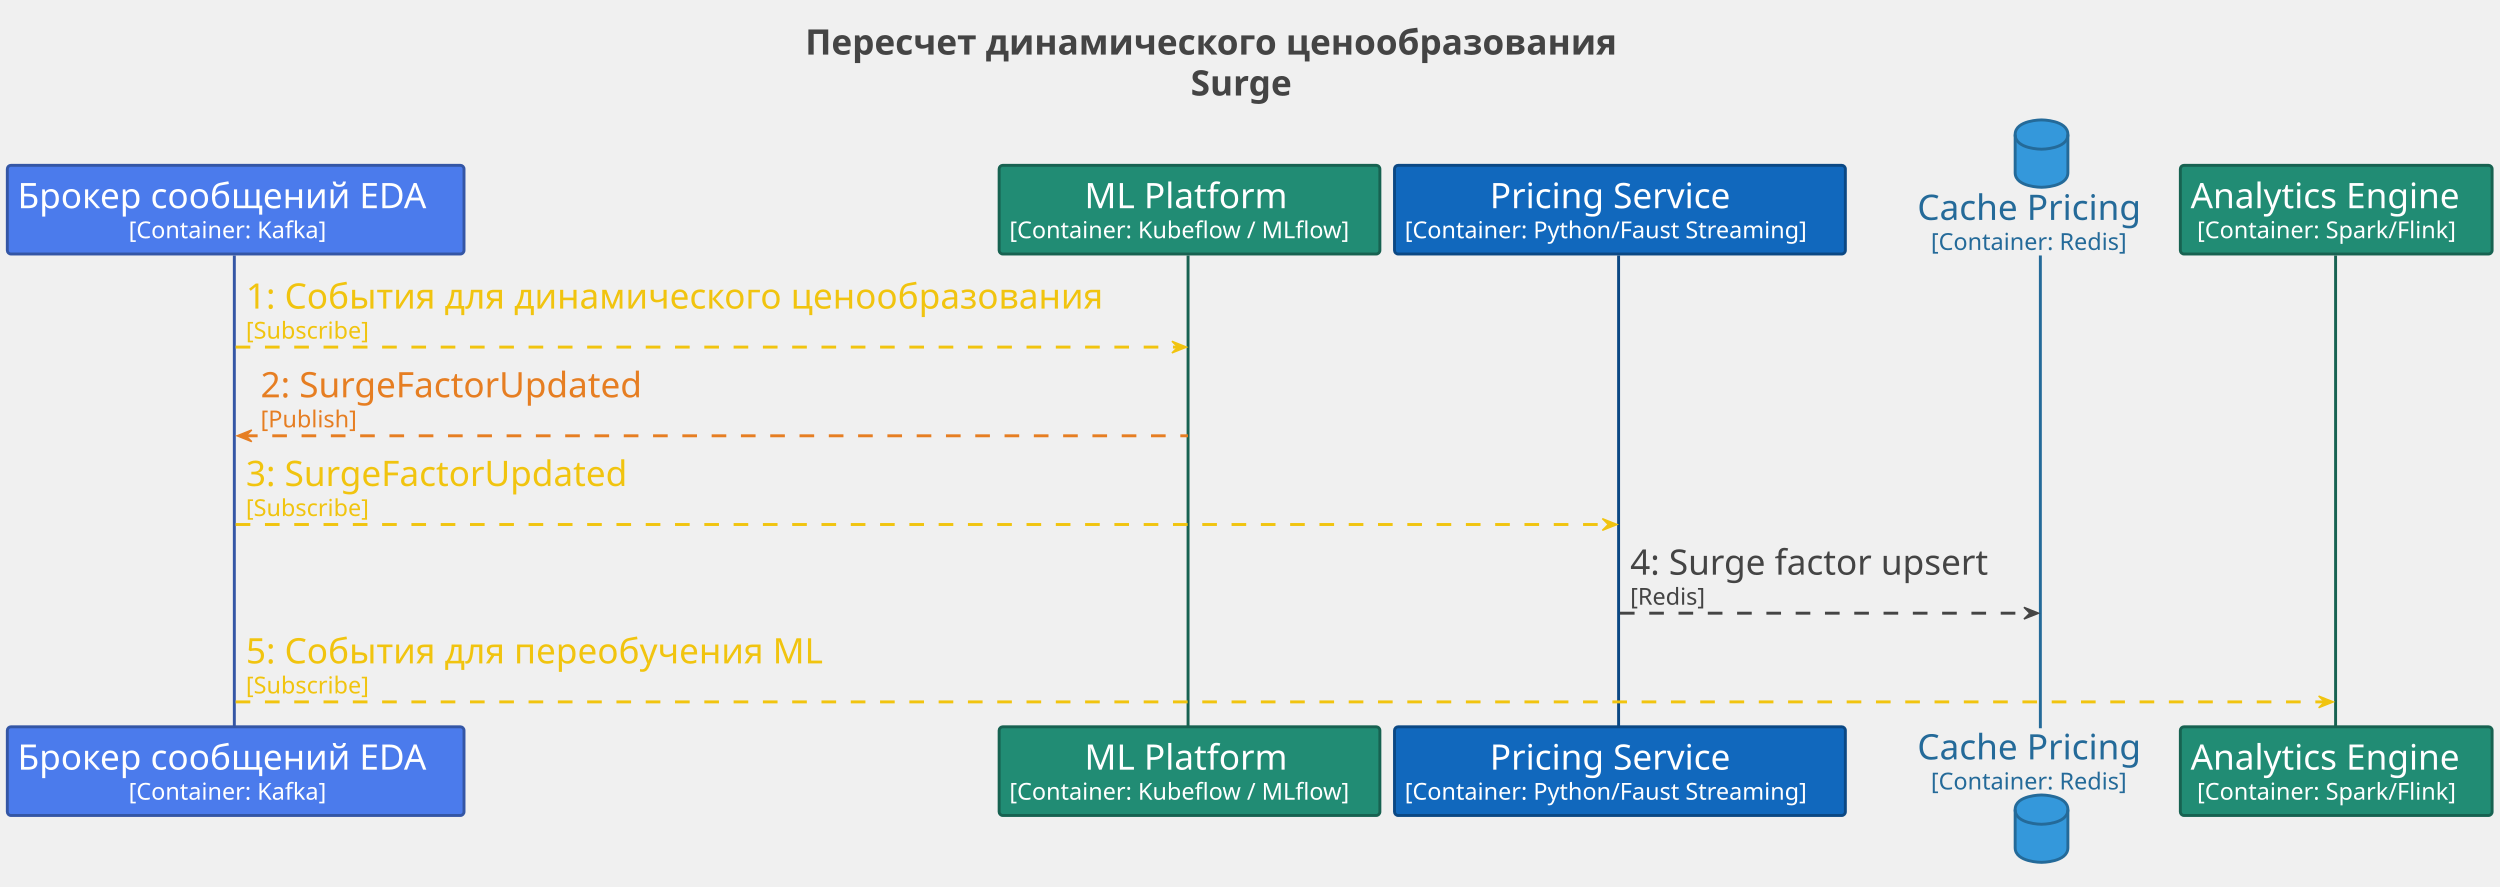
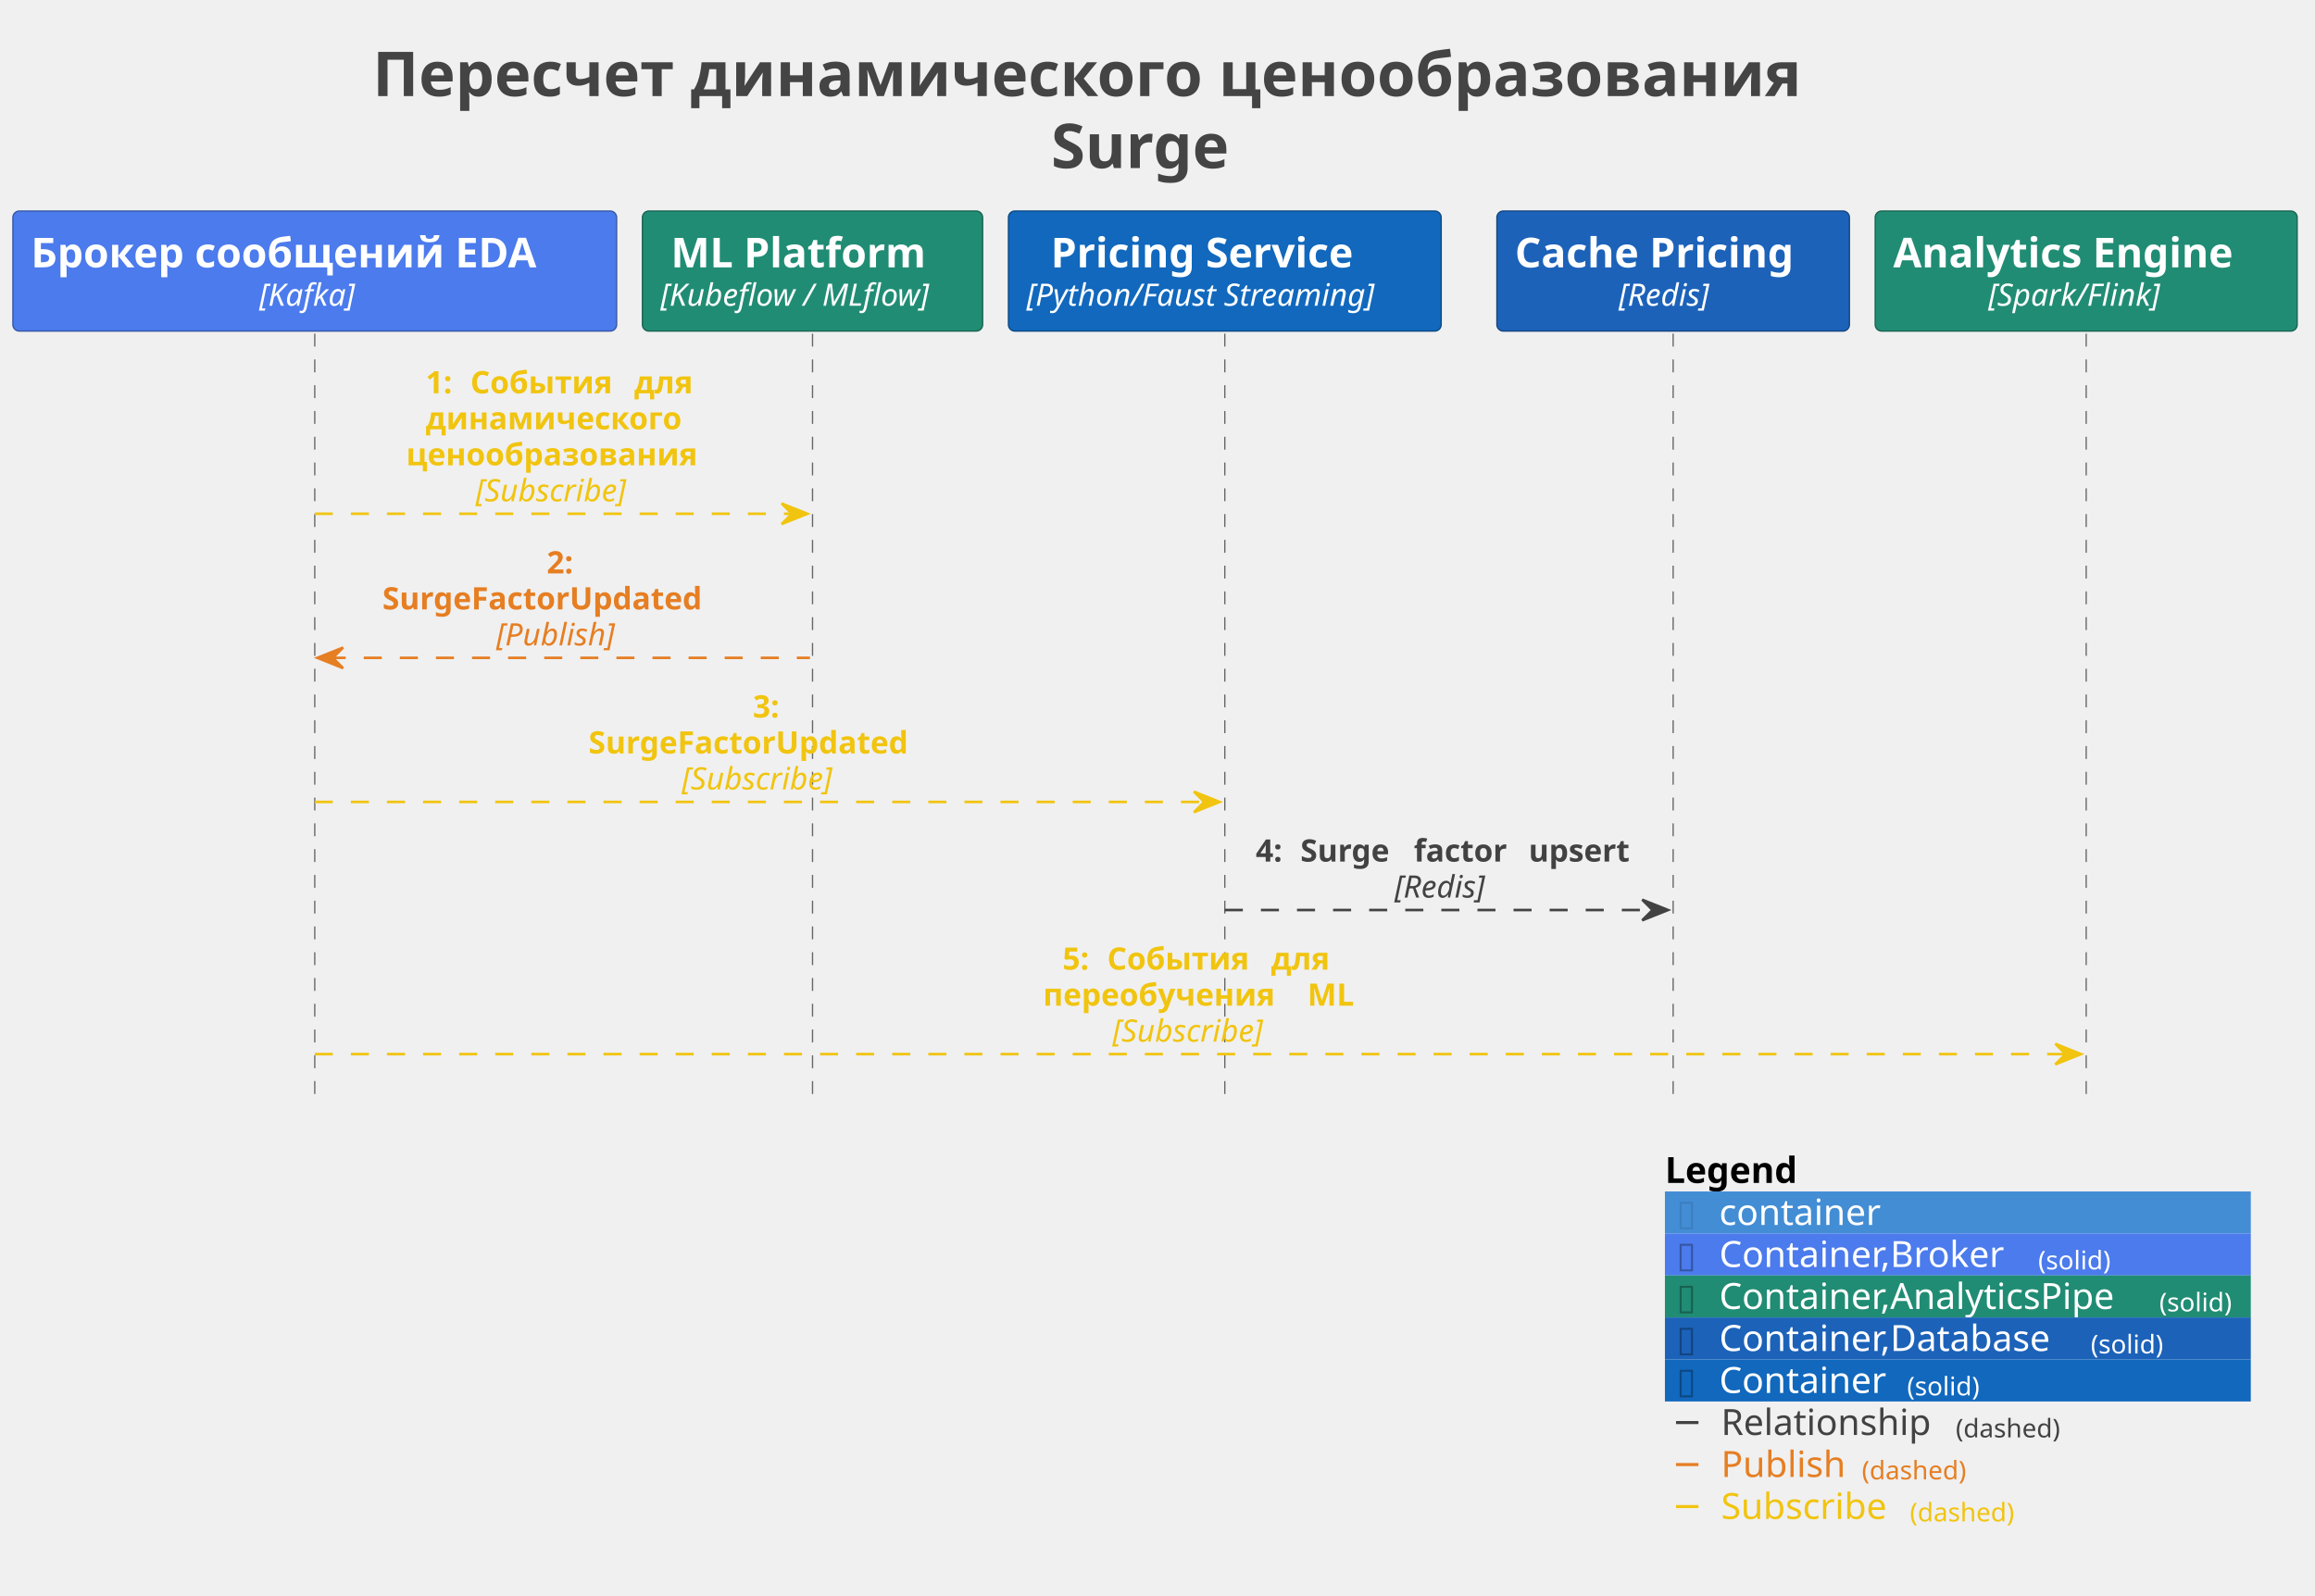
- <svg xmlns="http://www.w3.org/2000/svg" contentStyleType="text/css" data-diagram-type="SEQUENCE" height="605px" preserveAspectRatio="none" style="width:1707px;height:605px;background:#FFFFFF;" version="1.1" viewBox="0 0 1707 605" width="1707px" zoomAndPan="magnify">
+ <svg xmlns="http://www.w3.org/2000/svg" contentStyleType="text/css" data-diagram-type="SEQUENCE" height="619px" preserveAspectRatio="none" style="width:898px;height:619px;background:#FFFFFF;" version="1.1" viewBox="0 0 898 619" width="898px" zoomAndPan="magnify">
  <defs />
  <g>
-     <text fill="#444444" font-family="sans-serif" font-size="24" font-weight="bold" lengthAdjust="spacing" textLength="606" x="549.804" y="37.277">Пересчет динамического ценообразования</text>
-     <text fill="#444444" font-family="sans-serif" font-size="24" font-weight="bold" lengthAdjust="spacing" textLength="79.664" x="812.972" y="65.215">Surge</text>
-     <g class="participant-lifeline" data-entity-uid="part1" data-qualified-name="GoFuturePlatform................EDA" id="part1-lifeline">
-       <g>
-         <rect fill="#000000" fill-opacity="0" height="322.812" width="8" x="156.91" y="174.438" />
-         <line style="stroke:#3456A5;stroke-width:2;" x1="160" x2="160" y1="174.438" y2="497.25" />
-       </g>
+     <text fill="#444444" font-family="sans-serif" font-size="24" font-weight="bold" lengthAdjust="spacing" textLength="606" x="144.546" y="37.277">Пересчет динамического ценообразования</text>
+     <text fill="#444444" font-family="sans-serif" font-size="24" font-weight="bold" lengthAdjust="spacing" textLength="79.664" x="407.714" y="65.215">Surge</text>
+     <g>
+       <rect fill="#000000" fill-opacity="0" height="297.531" width="8" x="118.598" y="129.469" />
+       <line style="stroke:#666666;stroke-width:0.5;stroke-dasharray:5,5;" x1="122.098" x2="122.098" y1="129.469" y2="427" />
    </g>
-     <g class="participant-lifeline" data-entity-uid="part2" data-qualified-name="GoFuturePlatform.MLPlatform" id="part2-lifeline">
-       <g>
-         <rect fill="#000000" fill-opacity="0" height="322.812" width="8" x="808.191" y="174.438" />
-         <line style="stroke:#176251;stroke-width:2;" x1="811.207" x2="811.207" y1="174.438" y2="497.25" />
-       </g>
+     <g>
+       <rect fill="#000000" fill-opacity="0" height="297.531" width="8" x="311.685" y="129.469" />
+       <line style="stroke:#666666;stroke-width:0.5;stroke-dasharray:5,5;" x1="315.185" x2="315.185" y1="129.469" y2="427" />
    </g>
-     <g class="participant-lifeline" data-entity-uid="part3" data-qualified-name="GoFuturePlatform.PricingService" id="part3-lifeline">
-       <g>
-         <rect fill="#000000" fill-opacity="0" height="322.812" width="8" x="1102.09" y="174.438" />
-         <line style="stroke:#0B4884;stroke-width:2;" x1="1105.176" x2="1105.176" y1="174.438" y2="497.25" />
-       </g>
+     <g>
+       <rect fill="#000000" fill-opacity="0" height="297.531" width="8" x="471.61" y="129.469" />
+       <line style="stroke:#666666;stroke-width:0.5;stroke-dasharray:5,5;" x1="475.11" x2="475.11" y1="129.469" y2="427" />
    </g>
-     <g class="participant-lifeline" data-entity-uid="part4" data-qualified-name="GoFuturePlatform.CachePricing" id="part4-lifeline">
-       <g>
-         <rect fill="#000000" fill-opacity="0" height="322.812" width="8" x="1389.949" y="174.438" />
-         <line style="stroke:#246A99;stroke-width:2;" x1="1393.158" x2="1393.158" y1="174.438" y2="497.25" />
-       </g>
+     <g>
+       <rect fill="#000000" fill-opacity="0" height="297.531" width="8" x="645.523" y="129.469" />
+       <line style="stroke:#666666;stroke-width:0.5;stroke-dasharray:5,5;" x1="649.023" x2="649.023" y1="129.469" y2="427" />
    </g>
-     <g class="participant-lifeline" data-entity-uid="part5" data-qualified-name="GoFuturePlatform.AnalyticsEngine" id="part5-lifeline">
-       <g>
-         <rect fill="#000000" fill-opacity="0" height="322.812" width="8" x="1591.174" y="174.438" />
-         <line style="stroke:#176251;stroke-width:2;" x1="1594.74" x2="1594.74" y1="174.438" y2="497.25" />
-       </g>
+     <g>
+       <rect fill="#000000" fill-opacity="0" height="297.531" width="8" x="805.745" y="129.469" />
+       <line style="stroke:#666666;stroke-width:0.5;stroke-dasharray:5,5;" x1="809.245" x2="809.245" y1="129.469" y2="427" />
    </g>
-     <g class="participant participant-head" data-entity-uid="part1" data-qualified-name="GoFuturePlatform................EDA" id="part1-head">
-       <rect fill="#4B7BEC" height="60.562" rx="2.5" ry="2.5" style="stroke:#3456A5;stroke-width:2;" width="311.82" x="5" y="112.875" />
-       <text fill="#FFFFFF" font-family="sans-serif" font-size="24" lengthAdjust="spacing" textLength="297.82" x="12" y="142.152">Брокер сообщений EDA</text>
-       <text fill="#FFFFFF" font-family="sans-serif" font-size="16" lengthAdjust="spacing" textLength="146.148" x="87.836" y="162.664">[Container: Kafka]</text>
-     </g>
-     <g class="participant participant-tail" data-entity-uid="part1" data-qualified-name="GoFuturePlatform................EDA" id="part1-tail">
-       <rect fill="#4B7BEC" height="60.562" rx="2.5" ry="2.5" style="stroke:#3456A5;stroke-width:2;" width="311.82" x="5" y="496.25" />
-       <text fill="#FFFFFF" font-family="sans-serif" font-size="24" lengthAdjust="spacing" textLength="297.82" x="12" y="525.527">Брокер сообщений EDA</text>
-       <text fill="#FFFFFF" font-family="sans-serif" font-size="16" lengthAdjust="spacing" textLength="146.148" x="87.836" y="546.039">[Container: Kafka]</text>
-     </g>
-     <g class="participant participant-head" data-entity-uid="part2" data-qualified-name="GoFuturePlatform.MLPlatform" id="part2-head">
-       <rect fill="#218C74" height="60.562" rx="2.5" ry="2.5" style="stroke:#176251;stroke-width:2;" width="259.969" x="682.207" y="112.875" />
-       <text fill="#FFFFFF" font-family="sans-serif" font-size="24" lengthAdjust="spacing" textLength="143.344" x="740.519" y="142.152">ML Platform</text>
-       <text fill="#FFFFFF" font-family="sans-serif" font-size="16" lengthAdjust="spacing" textLength="245.969" x="689.207" y="162.664">[Container: Kubeflow / MLflow]</text>
-     </g>
-     <g class="participant participant-tail" data-entity-uid="part2" data-qualified-name="GoFuturePlatform.MLPlatform" id="part2-tail">
-       <rect fill="#218C74" height="60.562" rx="2.5" ry="2.5" style="stroke:#176251;stroke-width:2;" width="259.969" x="682.207" y="496.25" />
-       <text fill="#FFFFFF" font-family="sans-serif" font-size="24" lengthAdjust="spacing" textLength="143.344" x="740.519" y="525.527">ML Platform</text>
-       <text fill="#FFFFFF" font-family="sans-serif" font-size="16" lengthAdjust="spacing" textLength="245.969" x="689.207" y="546.039">[Container: Kubeflow / MLflow]</text>
-     </g>
-     <g class="participant participant-head" data-entity-uid="part3" data-qualified-name="GoFuturePlatform.PricingService" id="part3-head">
-       <rect fill="#1168BD" height="60.562" rx="2.5" ry="2.5" style="stroke:#0B4884;stroke-width:2;" width="307.828" x="952.176" y="112.875" />
-       <text fill="#FFFFFF" font-family="sans-serif" font-size="24" lengthAdjust="spacing" textLength="177.644" x="1017.268" y="142.152">Pricing Service</text>
-       <text fill="#FFFFFF" font-family="sans-serif" font-size="16" lengthAdjust="spacing" textLength="293.828" x="959.176" y="162.664">[Container: Python/Faust Streaming]</text>
-     </g>
-     <g class="participant participant-tail" data-entity-uid="part3" data-qualified-name="GoFuturePlatform.PricingService" id="part3-tail">
-       <rect fill="#1168BD" height="60.562" rx="2.5" ry="2.5" style="stroke:#0B4884;stroke-width:2;" width="307.828" x="952.176" y="496.25" />
-       <text fill="#FFFFFF" font-family="sans-serif" font-size="24" lengthAdjust="spacing" textLength="177.644" x="1017.268" y="525.527">Pricing Service</text>
-       <text fill="#FFFFFF" font-family="sans-serif" font-size="16" lengthAdjust="spacing" textLength="293.828" x="959.176" y="546.039">[Container: Python/Faust Streaming]</text>
-     </g>
-     <g class="participant participant-head" data-entity-uid="part4" data-qualified-name="GoFuturePlatform.CachePricing" id="part4-head">
-       <text fill="#246A99" font-family="sans-serif" font-size="24" lengthAdjust="spacing" textLength="163.582" x="1309.158" y="150.152">Cache Pricing</text>
-       <text fill="#246A99" font-family="sans-serif" font-size="16" lengthAdjust="spacing" textLength="145.047" x="1318.426" y="170.664">[Container: Redis]</text>
-       <path d="M1375.949,91.875 C1375.949,81.875 1393.949,81.875 1393.949,81.875 C1393.949,81.875 1411.949,81.875 1411.949,91.875 L1411.949,117.875 C1411.949,127.875 1393.949,127.875 1393.949,127.875 C1393.949,127.875 1375.949,127.875 1375.949,117.875 L1375.949,91.875" fill="#3498DB" style="stroke:#246A99;stroke-width:2;" />
-       <path d="M1375.949,91.875 C1375.949,101.875 1393.949,101.875 1393.949,101.875 C1393.949,101.875 1411.949,101.875 1411.949,91.875" fill="none" style="stroke:#246A99;stroke-width:2;" />
-     </g>
-     <g class="participant participant-tail" data-entity-uid="part4" data-qualified-name="GoFuturePlatform.CachePricing" id="part4-tail">
-       <text fill="#246A99" font-family="sans-serif" font-size="24" lengthAdjust="spacing" textLength="163.582" x="1309.158" y="518.527">Cache Pricing</text>
-       <text fill="#246A99" font-family="sans-serif" font-size="16" lengthAdjust="spacing" textLength="145.047" x="1318.426" y="539.039">[Container: Redis]</text>
-       <path d="M1375.949,552.812 C1375.949,542.812 1393.949,542.812 1393.949,542.812 C1393.949,542.812 1411.949,542.812 1411.949,552.812 L1411.949,578.812 C1411.949,588.812 1393.949,588.812 1393.949,588.812 C1393.949,588.812 1375.949,588.812 1375.949,578.812 L1375.949,552.812" fill="#3498DB" style="stroke:#246A99;stroke-width:2;" />
-       <path d="M1375.949,552.812 C1375.949,562.812 1393.949,562.812 1393.949,562.812 C1393.949,562.812 1411.949,562.812 1411.949,552.812" fill="none" style="stroke:#246A99;stroke-width:2;" />
-     </g>
-     <g class="participant participant-head" data-entity-uid="part5" data-qualified-name="GoFuturePlatform.AnalyticsEngine" id="part5-head">
-       <rect fill="#218C74" height="60.562" rx="2.5" ry="2.5" style="stroke:#176251;stroke-width:2;" width="212.867" x="1488.74" y="112.875" />
-       <text fill="#FFFFFF" font-family="sans-serif" font-size="24" lengthAdjust="spacing" textLength="198.867" x="1495.74" y="142.152">Analytics Engine</text>
-       <text fill="#FFFFFF" font-family="sans-serif" font-size="16" lengthAdjust="spacing" textLength="190" x="1500.174" y="162.664">[Container: Spark/Flink]</text>
-     </g>
-     <g class="participant participant-tail" data-entity-uid="part5" data-qualified-name="GoFuturePlatform.AnalyticsEngine" id="part5-tail">
-       <rect fill="#218C74" height="60.562" rx="2.5" ry="2.5" style="stroke:#176251;stroke-width:2;" width="212.867" x="1488.74" y="496.25" />
-       <text fill="#FFFFFF" font-family="sans-serif" font-size="24" lengthAdjust="spacing" textLength="198.867" x="1495.74" y="525.527">Analytics Engine</text>
-       <text fill="#FFFFFF" font-family="sans-serif" font-size="16" lengthAdjust="spacing" textLength="190" x="1500.174" y="546.039">[Container: Spark/Flink]</text>
-     </g>
-     <g class="message" data-entity-1="part1" data-entity-2="part2" id="msg1">
-       <polygon fill="#F1C40F" points="800.191,233,810.191,237,800.191,241,804.191,237" style="stroke:#F1C40F;stroke-width:1;" />
-       <line style="stroke:#F1C40F;stroke-width:2;stroke-dasharray:10,10;" x1="160.91" x2="806.191" y1="237" y2="237" />
-       <text fill="#F1C40F" font-family="sans-serif" font-size="24" lengthAdjust="spacing" textLength="627.281" x="167.91" y="210.715">1: События для динамического ценообразования</text>
-       <text fill="#F1C40F" font-family="sans-serif" font-size="16" lengthAdjust="spacing" textLength="91.094" x="167.91" y="231.227">[Subscribe]</text>
-     </g>
-     <g class="message" data-entity-1="part2" data-entity-2="part1" id="msg2">
-       <polygon fill="#E67E22" points="171.91,293.562,161.91,297.562,171.91,301.562,167.91,297.562" style="stroke:#E67E22;stroke-width:1;" />
-       <line style="stroke:#E67E22;stroke-width:2;stroke-dasharray:10,10;" x1="165.91" x2="811.191" y1="297.562" y2="297.562" />
-       <text fill="#E67E22" font-family="sans-serif" font-size="24" lengthAdjust="spacing" textLength="279.117" x="177.91" y="271.277">2: SurgeFactorUpdated</text>
-       <text fill="#E67E22" font-family="sans-serif" font-size="16" lengthAdjust="spacing" textLength="69.797" x="177.91" y="291.789">[Publish]</text>
-     </g>
-     <g class="message" data-entity-1="part1" data-entity-2="part3" id="msg3">
-       <polygon fill="#F1C40F" points="1094.09,354.125,1104.09,358.125,1094.09,362.125,1098.09,358.125" style="stroke:#F1C40F;stroke-width:1;" />
-       <line style="stroke:#F1C40F;stroke-width:2;stroke-dasharray:10,10;" x1="160.91" x2="1100.09" y1="358.125" y2="358.125" />
-       <text fill="#F1C40F" font-family="sans-serif" font-size="24" lengthAdjust="spacing" textLength="279.117" x="167.91" y="331.84">3: SurgeFactorUpdated</text>
-       <text fill="#F1C40F" font-family="sans-serif" font-size="16" lengthAdjust="spacing" textLength="91.094" x="167.91" y="352.352">[Subscribe]</text>
-     </g>
-     <g class="message" data-entity-1="part3" data-entity-2="part4" id="msg4">
-       <polygon fill="#444444" points="1381.949,414.688,1391.949,418.688,1381.949,422.688,1385.949,418.688" style="stroke:#444444;stroke-width:1;" />
-       <line style="stroke:#444444;stroke-width:2;stroke-dasharray:10,10;" x1="1106.09" x2="1387.949" y1="418.688" y2="418.688" />
-       <text fill="#444444" font-family="sans-serif" font-size="24" lengthAdjust="spacing" textLength="263.859" x="1113.09" y="392.402">4: Surge factor upsert</text>
-       <text fill="#444444" font-family="sans-serif" font-size="16" lengthAdjust="spacing" textLength="56.383" x="1113.09" y="412.914">[Redis]</text>
-     </g>
-     <g class="message" data-entity-1="part1" data-entity-2="part5" id="msg5">
-       <polygon fill="#F1C40F" points="1583.174,475.25,1593.174,479.25,1583.174,483.25,1587.174,479.25" style="stroke:#F1C40F;stroke-width:1;" />
-       <line style="stroke:#F1C40F;stroke-width:2;stroke-dasharray:10,10;" x1="160.91" x2="1589.174" y1="479.25" y2="479.25" />
-       <text fill="#F1C40F" font-family="sans-serif" font-size="24" lengthAdjust="spacing" textLength="422.344" x="167.91" y="452.965">5: События для переобучения ML</text>
-       <text fill="#F1C40F" font-family="sans-serif" font-size="16" lengthAdjust="spacing" textLength="91.094" x="167.91" y="473.477">[Subscribe]</text>
-     </g>
+     <rect fill="#4B7BEC" height="46.594" rx="2.5" ry="2.5" style="stroke:#3456A5;stroke-width:0.5;" width="234.195" x="5" y="81.875" />
+     <text fill="#FFFFFF" font-family="sans-serif" font-size="16" font-weight="bold" lengthAdjust="spacing" textLength="220.195" x="12" y="103.727">Брокер сообщений EDA</text>
+     <text fill="#FFFFFF" font-family="sans-serif" font-size="12" font-style="italic" lengthAdjust="spacing" textLength="43.113" x="100.541" y="118.639">[Kafka]</text>
+     <rect fill="#218C74" height="46.594" rx="2.5" ry="2.5" style="stroke:#176251;stroke-width:0.5;" width="131.978" x="249.195" y="81.875" />
+     <text fill="#FFFFFF" font-family="sans-serif" font-size="16" font-weight="bold" lengthAdjust="spacing" textLength="109.859" x="260.255" y="103.727">ML Platform</text>
+     <text fill="#FFFFFF" font-family="sans-serif" font-size="12" font-style="italic" lengthAdjust="spacing" textLength="117.978" x="256.195" y="118.639">[Kubeflow / MLflow]</text>
+     <rect fill="#1168BD" height="46.594" rx="2.5" ry="2.5" style="stroke:#0B4884;stroke-width:0.5;" width="167.873" x="391.174" y="81.875" />
+     <text fill="#FFFFFF" font-family="sans-serif" font-size="16" font-weight="bold" lengthAdjust="spacing" textLength="135" x="407.61" y="103.727">Pricing Service</text>
+     <text fill="#FFFFFF" font-family="sans-serif" font-size="12" font-style="italic" lengthAdjust="spacing" textLength="153.873" x="398.174" y="118.639">[Python/Faust Streaming]</text>
+     <rect fill="#1C62B9" height="46.594" rx="2.5" ry="2.5" style="stroke:#134481;stroke-width:0.5;" width="136.75" x="580.648" y="81.875" />
+     <text fill="#FFFFFF" font-family="sans-serif" font-size="16" font-weight="bold" lengthAdjust="spacing" textLength="122.75" x="587.648" y="103.727">Cache Pricing</text>
+     <text fill="#FFFFFF" font-family="sans-serif" font-size="12" font-style="italic" lengthAdjust="spacing" textLength="42.287" x="627.879" y="118.639">[Redis]</text>
+     <rect fill="#218C74" height="46.594" rx="2.5" ry="2.5" style="stroke:#176251;stroke-width:0.5;" width="163.695" x="727.398" y="81.875" />
+     <text fill="#FFFFFF" font-family="sans-serif" font-size="16" font-weight="bold" lengthAdjust="spacing" textLength="149.695" x="734.398" y="103.727">Analytics Engine</text>
+     <text fill="#FFFFFF" font-family="sans-serif" font-size="12" font-style="italic" lengthAdjust="spacing" textLength="76.002" x="771.244" y="118.639">[Spark/Flink]</text>
+     <polygon fill="#F1C40F" points="303.185,195.344,313.185,199.344,303.185,203.344,307.185,199.344" style="stroke:#F1C40F;stroke-width:1;" />
+     <line style="stroke:#F1C40F;stroke-width:1;stroke-dasharray:7,7;" x1="122.098" x2="309.185" y1="199.344" y2="199.344" />
+     <text fill="#F1C40F" font-family="sans-serif" font-size="12" font-weight="bold" lengthAdjust="spacing" textLength="13.148" x="165.122" y="152.607">1:</text>
+     <text fill="#F1C40F" font-family="sans-serif" font-size="12" font-weight="bold" lengthAdjust="spacing" textLength="4.178" x="178.27" y="152.607"> </text>
+     <text fill="#F1C40F" font-family="sans-serif" font-size="12" font-weight="bold" lengthAdjust="spacing" textLength="59.35" x="182.448" y="152.607">События</text>
+     <text fill="#F1C40F" font-family="sans-serif" font-size="12" font-weight="bold" lengthAdjust="spacing" textLength="4.178" x="241.797" y="152.607"> </text>
+     <text fill="#F1C40F" font-family="sans-serif" font-size="12" font-weight="bold" lengthAdjust="spacing" textLength="26.186" x="245.975" y="152.607">для</text>
+     <text fill="#F1C40F" font-family="sans-serif" font-size="12" font-weight="bold" lengthAdjust="spacing" textLength="107.098" x="165.092" y="166.576">динамического</text>
+     <text fill="#F1C40F" font-family="sans-serif" font-size="12" font-weight="bold" lengthAdjust="spacing" textLength="122.191" x="157.545" y="180.545">ценообразования</text>
+     <text fill="#F1C40F" font-family="sans-serif" font-size="12" font-style="italic" lengthAdjust="spacing" textLength="68.32" x="184.481" y="194.514">[Subscribe]</text>
+     <polygon fill="#E67E22" points="133.098,251.25,123.098,255.25,133.098,259.25,129.098,255.25" style="stroke:#E67E22;stroke-width:1;" />
+     <line style="stroke:#E67E22;stroke-width:1;stroke-dasharray:7,7;" x1="127.098" x2="314.185" y1="255.25" y2="255.25" />
+     <text fill="#E67E22" font-family="sans-serif" font-size="12" font-weight="bold" lengthAdjust="spacing" textLength="13.148" x="212.067" y="222.482">2:</text>
+     <text fill="#E67E22" font-family="sans-serif" font-size="12" font-weight="bold" lengthAdjust="spacing" textLength="140.625" x="148.329" y="236.451">SurgeFactorUpdated</text>
+     <text fill="#E67E22" font-family="sans-serif" font-size="12" font-style="italic" lengthAdjust="spacing" textLength="52.348" x="192.467" y="250.42">[Publish]</text>
+     <polygon fill="#F1C40F" points="463.11,307.156,473.11,311.156,463.11,315.156,467.11,311.156" style="stroke:#F1C40F;stroke-width:1;" />
+     <line style="stroke:#F1C40F;stroke-width:1;stroke-dasharray:7,7;" x1="122.098" x2="469.11" y1="311.156" y2="311.156" />
+     <text fill="#F1C40F" font-family="sans-serif" font-size="12" font-weight="bold" lengthAdjust="spacing" textLength="13.148" x="292.03" y="278.389">3:</text>
+     <text fill="#F1C40F" font-family="sans-serif" font-size="12" font-weight="bold" lengthAdjust="spacing" textLength="140.625" x="228.292" y="292.357">SurgeFactorUpdated</text>
+     <text fill="#F1C40F" font-family="sans-serif" font-size="12" font-style="italic" lengthAdjust="spacing" textLength="68.32" x="264.444" y="306.326">[Subscribe]</text>
+     <polygon fill="#424242" points="637.023,349.094,647.023,353.094,637.023,357.094,641.023,353.094" style="stroke:#424242;stroke-width:1;" />
+     <line style="stroke:#424242;stroke-width:1;stroke-dasharray:7,7;" x1="475.11" x2="643.023" y1="353.094" y2="353.094" />
+     <text fill="#424242" font-family="sans-serif" font-size="12" font-weight="bold" lengthAdjust="spacing" textLength="13.148" x="487.11" y="334.295">4:</text>
+     <text fill="#424242" font-family="sans-serif" font-size="12" font-weight="bold" lengthAdjust="spacing" textLength="4.178" x="500.259" y="334.295"> </text>
+     <text fill="#424242" font-family="sans-serif" font-size="12" font-weight="bold" lengthAdjust="spacing" textLength="39.832" x="504.437" y="334.295">Surge</text>
+     <text fill="#424242" font-family="sans-serif" font-size="12" font-weight="bold" lengthAdjust="spacing" textLength="4.178" x="544.269" y="334.295"> </text>
+     <text fill="#424242" font-family="sans-serif" font-size="12" font-weight="bold" lengthAdjust="spacing" textLength="40.33" x="548.446" y="334.295">factor</text>
+     <text fill="#424242" font-family="sans-serif" font-size="12" font-weight="bold" lengthAdjust="spacing" textLength="4.178" x="588.776" y="334.295"> </text>
+     <text fill="#424242" font-family="sans-serif" font-size="12" font-weight="bold" lengthAdjust="spacing" textLength="44.068" x="592.954" y="334.295">upsert</text>
+     <text fill="#424242" font-family="sans-serif" font-size="12" font-style="italic" lengthAdjust="spacing" textLength="42.287" x="540.923" y="348.264">[Redis]</text>
+     <polygon fill="#F1C40F" points="797.245,405,807.245,409,797.245,413,801.245,409" style="stroke:#F1C40F;stroke-width:1;" />
+     <line style="stroke:#F1C40F;stroke-width:1;stroke-dasharray:7,7;" x1="122.098" x2="803.245" y1="409" y2="409" />
+     <text fill="#F1C40F" font-family="sans-serif" font-size="12" font-weight="bold" lengthAdjust="spacing" textLength="13.148" x="412.152" y="376.232">5:</text>
+     <text fill="#F1C40F" font-family="sans-serif" font-size="12" font-weight="bold" lengthAdjust="spacing" textLength="4.178" x="425.3" y="376.232"> </text>
+     <text fill="#F1C40F" font-family="sans-serif" font-size="12" font-weight="bold" lengthAdjust="spacing" textLength="59.35" x="429.478" y="376.232">События</text>
+     <text fill="#F1C40F" font-family="sans-serif" font-size="12" font-weight="bold" lengthAdjust="spacing" textLength="4.178" x="488.828" y="376.232"> </text>
+     <text fill="#F1C40F" font-family="sans-serif" font-size="12" font-weight="bold" lengthAdjust="spacing" textLength="26.186" x="493.005" y="376.232">для</text>
+     <text fill="#F1C40F" font-family="sans-serif" font-size="12" font-weight="bold" lengthAdjust="spacing" textLength="98.385" x="404.596" y="390.201">переобучения</text>
+     <text fill="#F1C40F" font-family="sans-serif" font-size="12" font-weight="bold" lengthAdjust="spacing" textLength="4.178" x="502.981" y="390.201"> </text>
+     <text fill="#F1C40F" font-family="sans-serif" font-size="12" font-weight="bold" lengthAdjust="spacing" textLength="19.588" x="507.159" y="390.201">ML</text>
+     <text fill="#F1C40F" font-family="sans-serif" font-size="12" font-style="italic" lengthAdjust="spacing" textLength="68.32" x="431.511" y="404.17">[Subscribe]</text>
+     <rect fill="none" height="16.297" style="stroke:none;stroke-width:1;" width="227.261" x="645.832" y="446" />
+     <text fill="#000000" font-family="sans-serif" font-size="14" font-weight="bold" lengthAdjust="spacing" textLength="57.921" x="645.832" y="458.995">Legend</text>
+     <text fill="#FFFFFF" font-family="sans-serif" font-size="14" lengthAdjust="spacing" textLength="4.45" x="708.627" y="458.995"> </text>
+     <rect fill="#438DD5" height="16.297" style="stroke:none;stroke-width:1;" width="227.261" x="645.832" y="462.297" />
+     <text fill="#3C7FC0" font-family="sans-serif" font-size="14" lengthAdjust="spacing" textLength="7.704" x="650.282" y="475.292">▯</text>
+     <text fill="#FFFFFF" font-family="sans-serif" font-size="14" lengthAdjust="spacing" textLength="4.45" x="657.986" y="475.292"> </text>
+     <text fill="#FFFFFF" font-family="sans-serif" font-size="14" lengthAdjust="spacing" textLength="66.336" x="666.887" y="475.292">container</text>
+     <text fill="#FFFFFF" font-family="sans-serif" font-size="14" lengthAdjust="spacing" textLength="4.45" x="737.673" y="475.292"> </text>
+     <rect fill="#4B7BEC" height="16.297" style="stroke:none;stroke-width:1;" width="227.261" x="645.832" y="478.594" />
+     <text fill="#3456A5" font-family="sans-serif" font-size="14" lengthAdjust="spacing" textLength="7.704" x="650.282" y="491.589">▯</text>
+     <text fill="#FFFFFF" font-family="sans-serif" font-size="14" lengthAdjust="spacing" textLength="4.45" x="657.986" y="491.589"> </text>
+     <text fill="#FFFFFF" font-family="sans-serif" font-size="14" lengthAdjust="spacing" textLength="119.267" x="666.887" y="491.589">Container,Broker</text>
+     <text fill="#FFFFFF" font-family="sans-serif" font-size="10" lengthAdjust="spacing" textLength="31.035" x="790.604" y="492.532">(solid)</text>
+     <text fill="#FFFFFF" font-family="sans-serif" font-size="14" lengthAdjust="spacing" textLength="4.45" x="821.639" y="491.589"> </text>
+     <rect fill="#218C74" height="16.297" style="stroke:none;stroke-width:1;" width="227.261" x="645.832" y="494.891" />
+     <text fill="#176251" font-family="sans-serif" font-size="14" lengthAdjust="spacing" textLength="7.704" x="650.282" y="507.886">▯</text>
+     <text fill="#FFFFFF" font-family="sans-serif" font-size="14" lengthAdjust="spacing" textLength="4.45" x="657.986" y="507.886"> </text>
+     <text fill="#FFFFFF" font-family="sans-serif" font-size="14" lengthAdjust="spacing" textLength="166.27" x="666.887" y="507.886">Container,AnalyticsPipe</text>
+     <text fill="#FFFFFF" font-family="sans-serif" font-size="10" lengthAdjust="spacing" textLength="31.035" x="837.607" y="508.829">(solid)</text>
+     <text fill="#FFFFFF" font-family="sans-serif" font-size="14" lengthAdjust="spacing" textLength="4.45" x="868.643" y="507.886"> </text>
+     <rect fill="#1C62B9" height="16.297" style="stroke:none;stroke-width:1;" width="227.261" x="645.832" y="511.188" />
+     <text fill="#134481" font-family="sans-serif" font-size="14" lengthAdjust="spacing" textLength="7.704" x="650.282" y="524.183">▯</text>
+     <text fill="#FFFFFF" font-family="sans-serif" font-size="14" lengthAdjust="spacing" textLength="4.45" x="657.986" y="524.183"> </text>
+     <text fill="#FFFFFF" font-family="sans-serif" font-size="14" lengthAdjust="spacing" textLength="139.665" x="666.887" y="524.183">Container,Database</text>
+     <text fill="#FFFFFF" font-family="sans-serif" font-size="10" lengthAdjust="spacing" textLength="31.035" x="811.002" y="525.126">(solid)</text>
+     <text fill="#FFFFFF" font-family="sans-serif" font-size="14" lengthAdjust="spacing" textLength="4.45" x="842.037" y="524.183"> </text>
+     <rect fill="#1168BD" height="16.297" style="stroke:none;stroke-width:1;" width="227.261" x="645.832" y="527.484" />
+     <text fill="#0B4884" font-family="sans-serif" font-size="14" lengthAdjust="spacing" textLength="7.704" x="650.282" y="540.48">▯</text>
+     <text fill="#FFFFFF" font-family="sans-serif" font-size="14" lengthAdjust="spacing" textLength="4.45" x="657.986" y="540.48"> </text>
+     <text fill="#FFFFFF" font-family="sans-serif" font-size="14" lengthAdjust="spacing" textLength="68.414" x="666.887" y="540.48">Container</text>
+     <text fill="#FFFFFF" font-family="sans-serif" font-size="10" lengthAdjust="spacing" textLength="31.035" x="739.751" y="541.423">(solid)</text>
+     <text fill="#FFFFFF" font-family="sans-serif" font-size="14" lengthAdjust="spacing" textLength="4.45" x="770.786" y="540.48"> </text>
+     <text fill="#424242" font-family="sans-serif" font-size="14" lengthAdjust="spacing" textLength="8.429" x="650.282" y="556.776">─</text>
+     <text fill="#FFFFFF" font-family="sans-serif" font-size="14" lengthAdjust="spacing" textLength="4.45" x="658.711" y="556.776"> </text>
+     <text fill="#424242" font-family="sans-serif" font-size="14" lengthAdjust="spacing" textLength="86.57" x="667.611" y="556.776">Relationship</text>
+     <text fill="#424242" font-family="sans-serif" font-size="10" lengthAdjust="spacing" textLength="44.326" x="758.632" y="557.72">(dashed)</text>
+     <text fill="#FFFFFF" font-family="sans-serif" font-size="14" lengthAdjust="spacing" textLength="4.45" x="802.958" y="556.776"> </text>
+     <text fill="#E67E22" font-family="sans-serif" font-size="14" lengthAdjust="spacing" textLength="8.429" x="650.282" y="573.073">─</text>
+     <text fill="#FFFFFF" font-family="sans-serif" font-size="14" lengthAdjust="spacing" textLength="4.45" x="658.711" y="573.073"> </text>
+     <text fill="#E67E22" font-family="sans-serif" font-size="14" lengthAdjust="spacing" textLength="50.148" x="667.611" y="573.073">Publish</text>
+     <text fill="#E67E22" font-family="sans-serif" font-size="10" lengthAdjust="spacing" textLength="44.326" x="722.21" y="574.017">(dashed)</text>
+     <text fill="#FFFFFF" font-family="sans-serif" font-size="14" lengthAdjust="spacing" textLength="4.45" x="766.536" y="573.073"> </text>
+     <text fill="#F1C40F" font-family="sans-serif" font-size="14" lengthAdjust="spacing" textLength="8.429" x="650.282" y="589.37">─</text>
+     <text fill="#FFFFFF" font-family="sans-serif" font-size="14" lengthAdjust="spacing" textLength="4.45" x="658.711" y="589.37"> </text>
+     <text fill="#F1C40F" font-family="sans-serif" font-size="14" lengthAdjust="spacing" textLength="68.783" x="667.611" y="589.37">Subscribe</text>
+     <text fill="#F1C40F" font-family="sans-serif" font-size="10" lengthAdjust="spacing" textLength="44.326" x="740.845" y="590.313">(dashed)</text>
+     <text fill="#FFFFFF" font-family="sans-serif" font-size="14" lengthAdjust="spacing" textLength="4.45" x="785.171" y="589.37"> </text>
+     <line style="stroke:none;stroke-width:1;" x1="645.832" x2="873.093" y1="446" y2="446" />
+     <line style="stroke:none;stroke-width:1;" x1="645.832" x2="873.093" y1="462.297" y2="462.297" />
+     <line style="stroke:none;stroke-width:1;" x1="645.832" x2="873.093" y1="478.594" y2="478.594" />
+     <line style="stroke:none;stroke-width:1;" x1="645.832" x2="873.093" y1="494.891" y2="494.891" />
+     <line style="stroke:none;stroke-width:1;" x1="645.832" x2="873.093" y1="511.188" y2="511.188" />
+     <line style="stroke:none;stroke-width:1;" x1="645.832" x2="873.093" y1="527.484" y2="527.484" />
+     <line style="stroke:none;stroke-width:1;" x1="645.832" x2="873.093" y1="543.781" y2="543.781" />
+     <line style="stroke:none;stroke-width:1;" x1="645.832" x2="873.093" y1="560.078" y2="560.078" />
+     <line style="stroke:none;stroke-width:1;" x1="645.832" x2="873.093" y1="576.375" y2="576.375" />
+     <line style="stroke:none;stroke-width:1;" x1="645.832" x2="873.093" y1="592.672" y2="592.672" />
+     <line style="stroke:none;stroke-width:1;" x1="645.832" x2="645.832" y1="446" y2="592.672" />
+     <line style="stroke:none;stroke-width:1;" x1="873.093" x2="873.093" y1="446" y2="592.672" />
  </g>
</svg>
